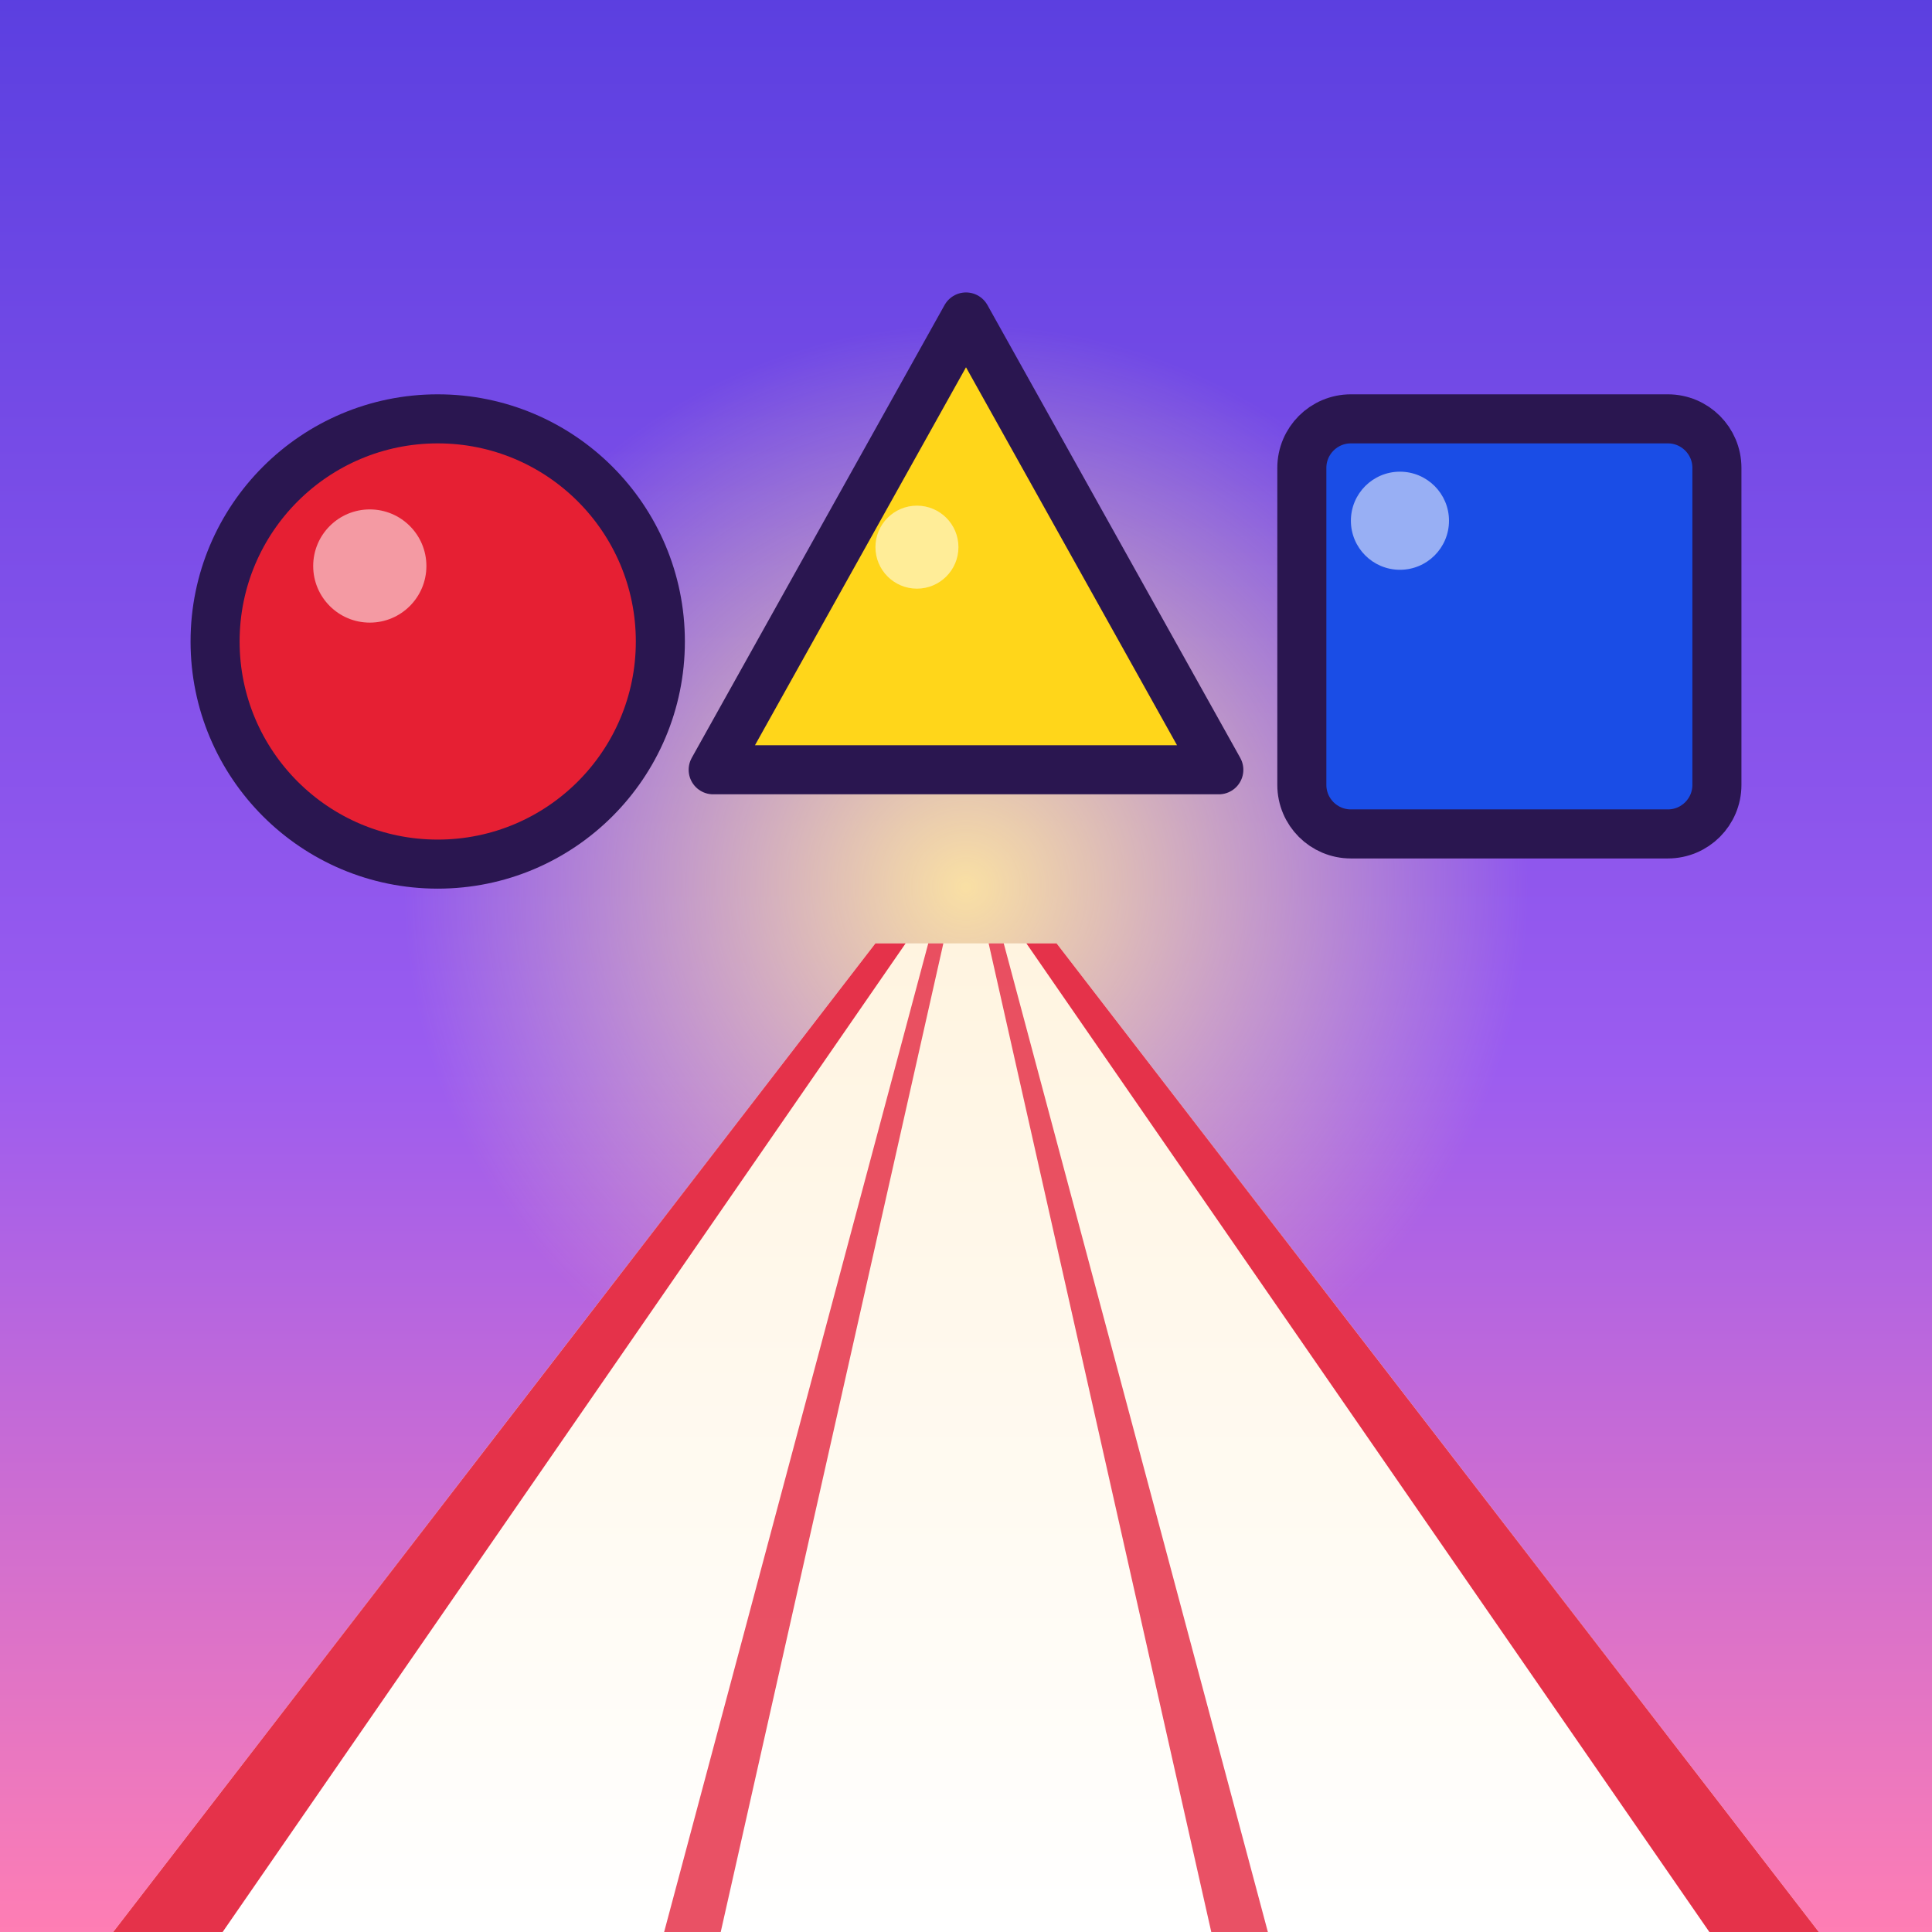
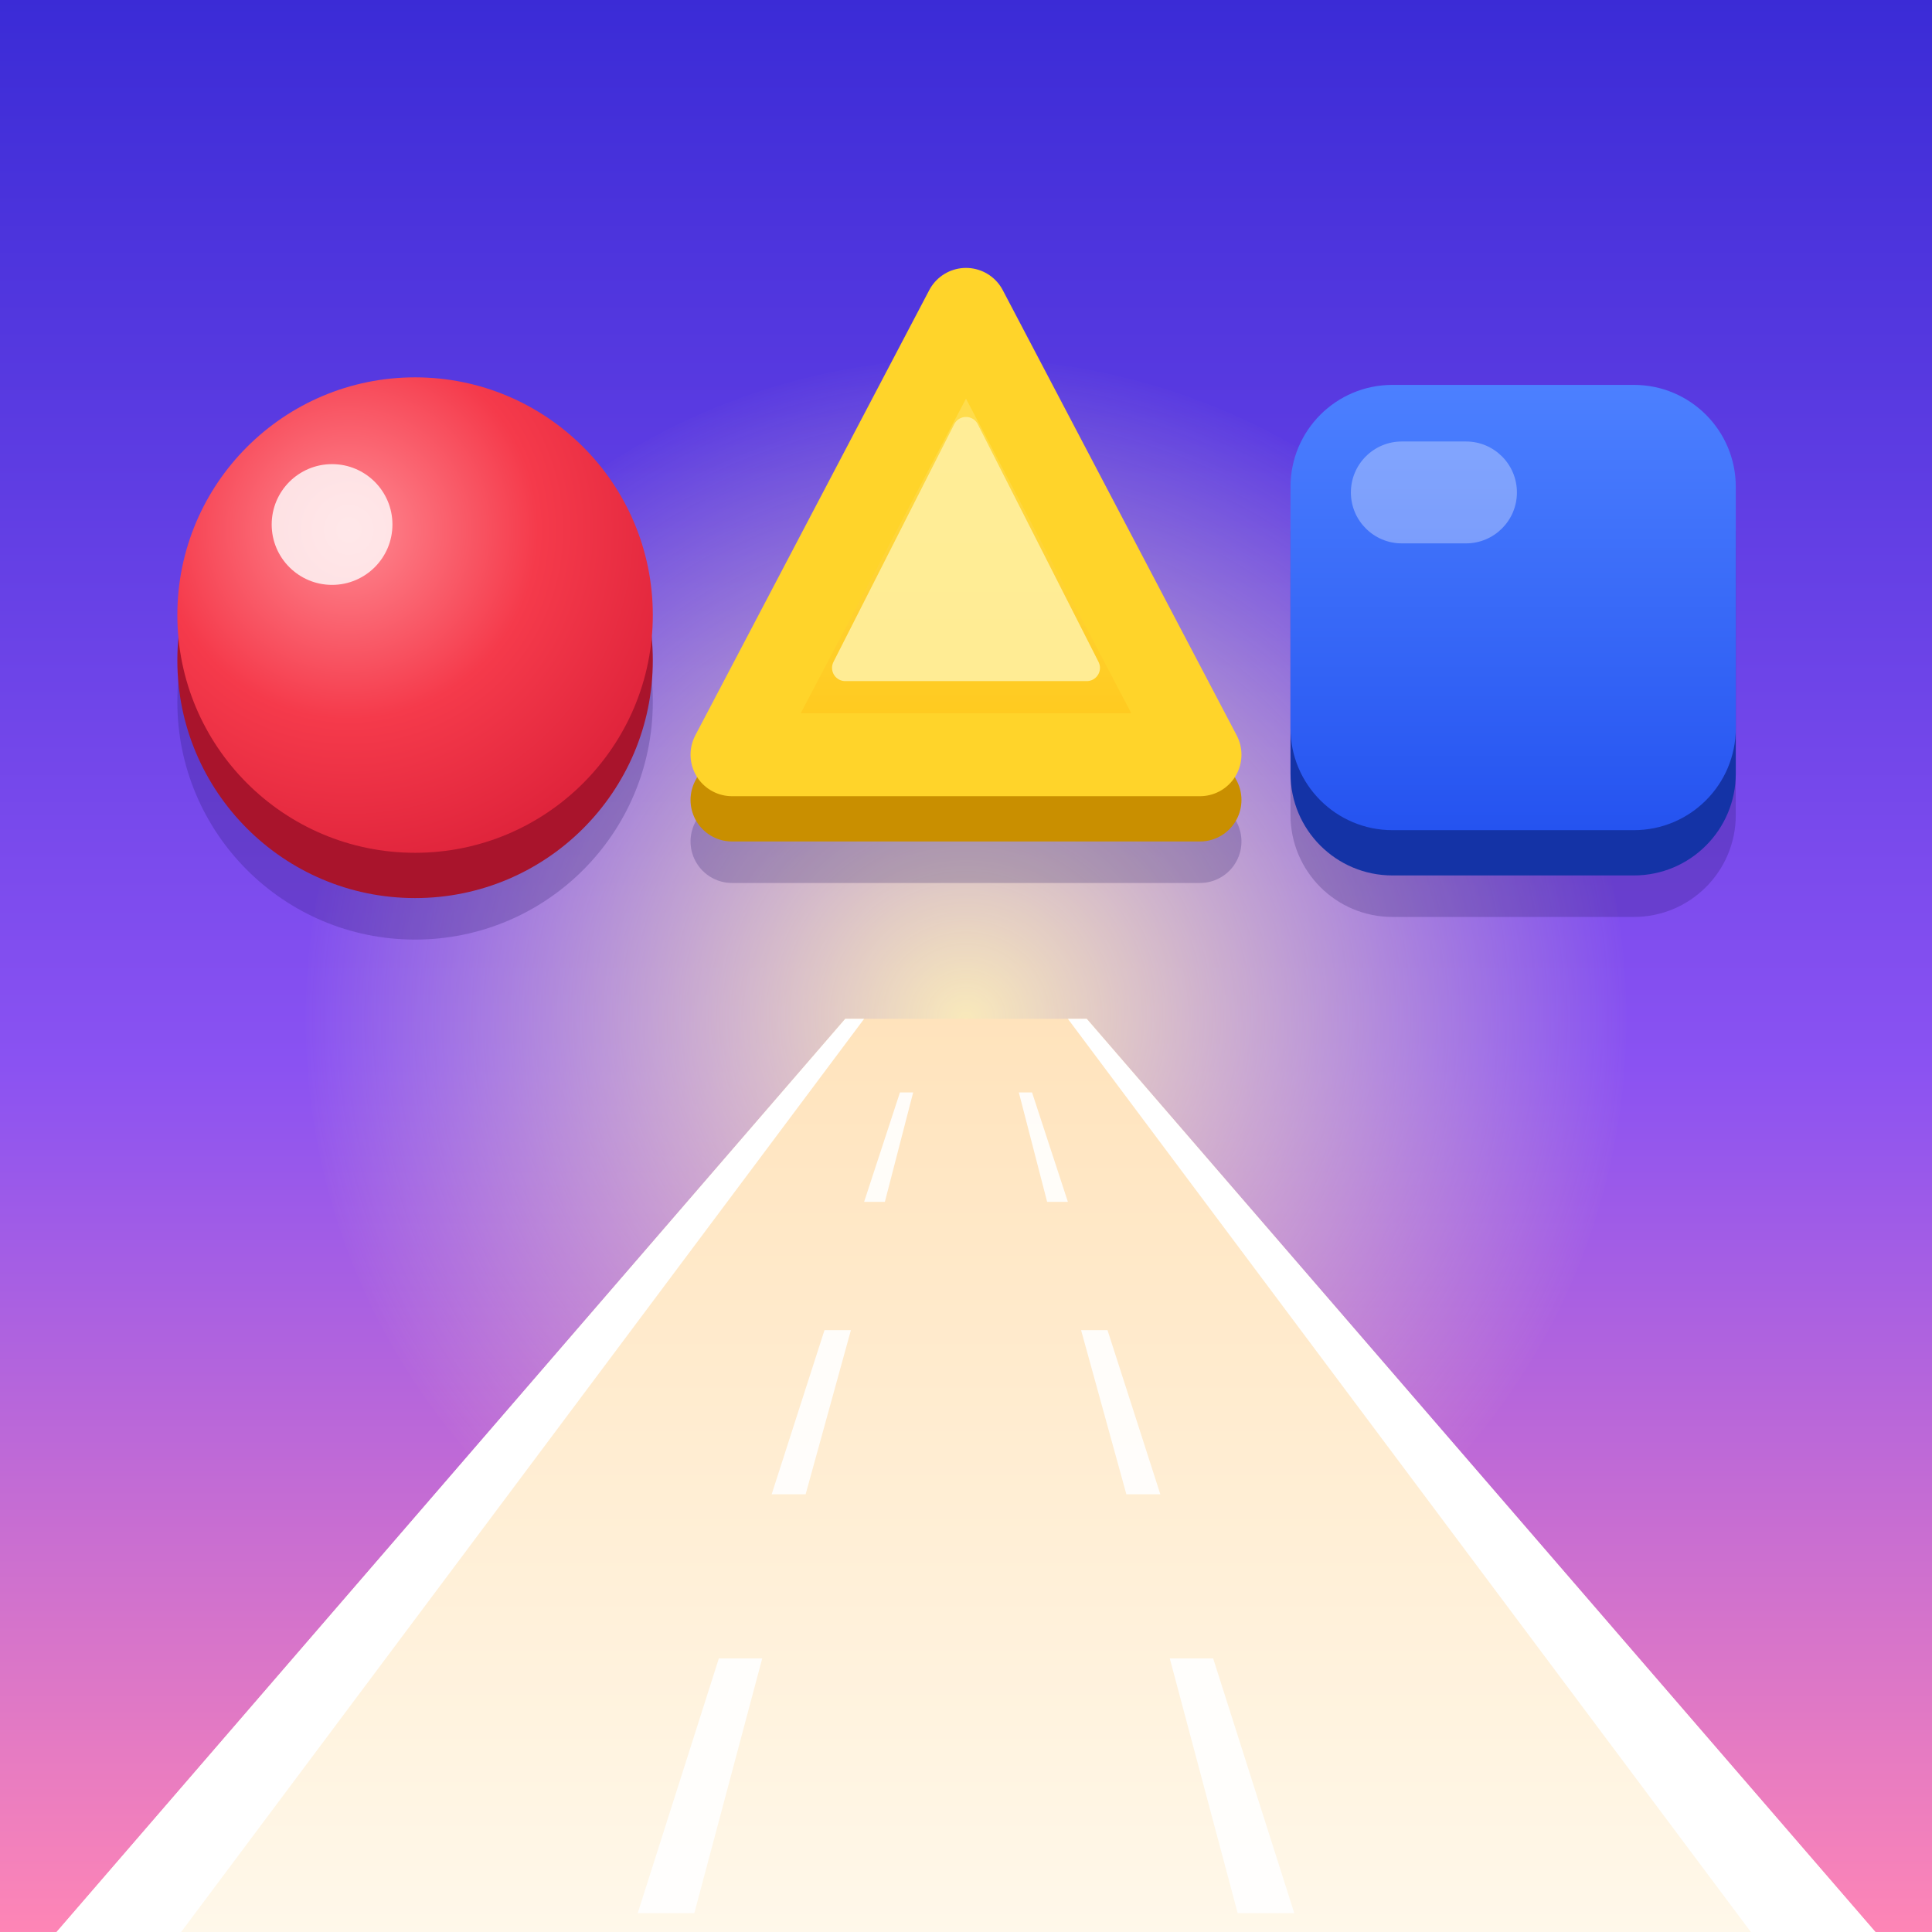
<svg xmlns="http://www.w3.org/2000/svg" width="1024" height="1024" viewBox="0 0 1024 1024">
  <defs>
    <linearGradient id="sky" x1="0" y1="0" x2="0" y2="1">
-       <stop offset="0" stop-color="#5B3FE0" />
-       <stop offset="0.55" stop-color="#9B5CF0" />
-       <stop offset="1" stop-color="#FF7EB3" />
+       <stop offset="0" stop-color="#3A2BD6" />
+       <stop offset="0.55" stop-color="#8A52F2" />
+       <stop offset="1" stop-color="#FF86B5" />
    </linearGradient>
+     <radialGradient id="glow" cx="0.5" cy="0.5" r="0.5">
+       <stop offset="0" stop-color="#FFF1B8" stop-opacity="0.95" />
+       <stop offset="1" stop-color="#FFF1B8" stop-opacity="0" />
+     </radialGradient>
    <linearGradient id="road" x1="0" y1="0" x2="0" y2="1">
-       <stop offset="0" stop-color="#FFF4E0" />
-       <stop offset="1" stop-color="#FFFFFF" />
+       <stop offset="0" stop-color="#FFE3BC" />
+       <stop offset="1" stop-color="#FFF8EA" />
    </linearGradient>
-     <radialGradient id="sun" cx="0.5" cy="0.5" r="0.5">
-       <stop offset="0" stop-color="#FFE7A0" stop-opacity="0.95" />
-       <stop offset="1" stop-color="#FFE7A0" stop-opacity="0" />
+     <radialGradient id="orb" cx="0.36" cy="0.32" r="0.8">
+       <stop offset="0" stop-color="#FF8A93" />
+       <stop offset="0.5" stop-color="#F53A4B" />
+       <stop offset="1" stop-color="#DB1F38" />
    </radialGradient>
+     <linearGradient id="tri" x1="0" y1="0" x2="0" y2="1">
+       <stop offset="0" stop-color="#FFE25A" />
+       <stop offset="1" stop-color="#FFC81A" />
+     </linearGradient>
+     <linearGradient id="sq" x1="0" y1="0" x2="0" y2="1">
+       <stop offset="0" stop-color="#4C80FF" />
+       <stop offset="1" stop-color="#2553F0" />
+     </linearGradient>
  </defs>
  <rect width="1024" height="1024" fill="url(#sky)" />
-   <circle cx="512" cy="470" r="300" fill="url(#sun)" />
-   <polygon points="60,1024 964,1024 560,500 464,500" fill="url(#road)" />
-   <polygon points="60,1024 118,1024 480,500 464,500" fill="#E5324A" />
-   <polygon points="906,1024 964,1024 560,500 544,500" fill="#E5324A" />
-   <polygon points="352,1024 382,1024 500,500 492,500" fill="#E5324A" opacity="0.85" />
-   <polygon points="642,1024 672,1024 532,500 524,500" fill="#E5324A" opacity="0.85" />
-   <g stroke="#2A1650" stroke-width="26" stroke-linejoin="round">
-     <circle cx="232" cy="340" r="118" fill="#E61F33" />
-     <polygon points="512,168 646,408 378,408" fill="#FFD61A" />
-     <rect x="690" y="222" width="220" height="220" rx="26" fill="#1A4DE6" />
+   <circle cx="512" cy="540" r="350" fill="url(#glow)" />
+   <polygon points="30,1024 994,1024 576,540 448,540" fill="url(#road)" />
+   <polygon points="30,1024 96,1024 458,540 448,540" fill="#FFFFFF" />
+   <polygon points="928,1024 994,1024 576,540 566,540" fill="#FFFFFF" />
+   <polygon points="477,579 484,579 469,637 458,637" fill="#FFFFFF" opacity="0.9" />
+   <polygon points="437,705 451,705 427,792 409,792" fill="#FFFFFF" opacity="0.9" />
+   <polygon points="381,879 404,879 368,1014 338,1014" fill="#FFFFFF" opacity="0.9" />
+   <polygon points="540,579 547,579 566,637 555,637" fill="#FFFFFF" opacity="0.9" />
+   <polygon points="573,705 587,705 615,792 597,792" fill="#FFFFFF" opacity="0.9" />
+   <polygon points="620,879 643,879 686,1014 656,1014" fill="#FFFFFF" opacity="0.9" />
+   <g fill="#1B0F5C" opacity="0.22">
+     <circle cx="220" cy="372" r="126" />
+     <polygon points="512,210 636,446 388,446" stroke="#1B0F5C" stroke-width="44" stroke-linejoin="round" />
+     <rect x="684" y="250" width="236" height="236" rx="54" />
  </g>
-   <g fill="#FFFFFF" opacity="0.55">
-     <circle cx="196" cy="300" r="30" />
-     <circle cx="486" cy="290" r="22" />
-     <circle cx="742" cy="276" r="26" />
-   </g>
+   <circle cx="220" cy="350" r="126" fill="#A9142C" />
+   <circle cx="220" cy="326" r="126" fill="url(#orb)" />
+   <circle cx="176" cy="278" r="32" fill="#FFFFFF" opacity="0.8" />
+   <polygon points="512,188 636,424 388,424" fill="#C98F00" stroke="#C98F00" stroke-width="44" stroke-linejoin="round" />
+   <polygon points="512,164 636,400 388,400" fill="url(#tri)" stroke="#FFD42A" stroke-width="44" stroke-linejoin="round" />
+   <polygon points="512,228 576,354 448,354" fill="#FFF0A0" stroke="#FFF0A0" stroke-width="14" stroke-linejoin="round" opacity="0.9" />
+   <rect x="684" y="228" width="236" height="236" rx="54" fill="#1433A6" />
+   <rect x="684" y="204" width="236" height="236" rx="54" fill="url(#sq)" />
+   <rect x="716" y="234" width="88" height="54" rx="27" fill="#FFFFFF" opacity="0.32" />
</svg>
